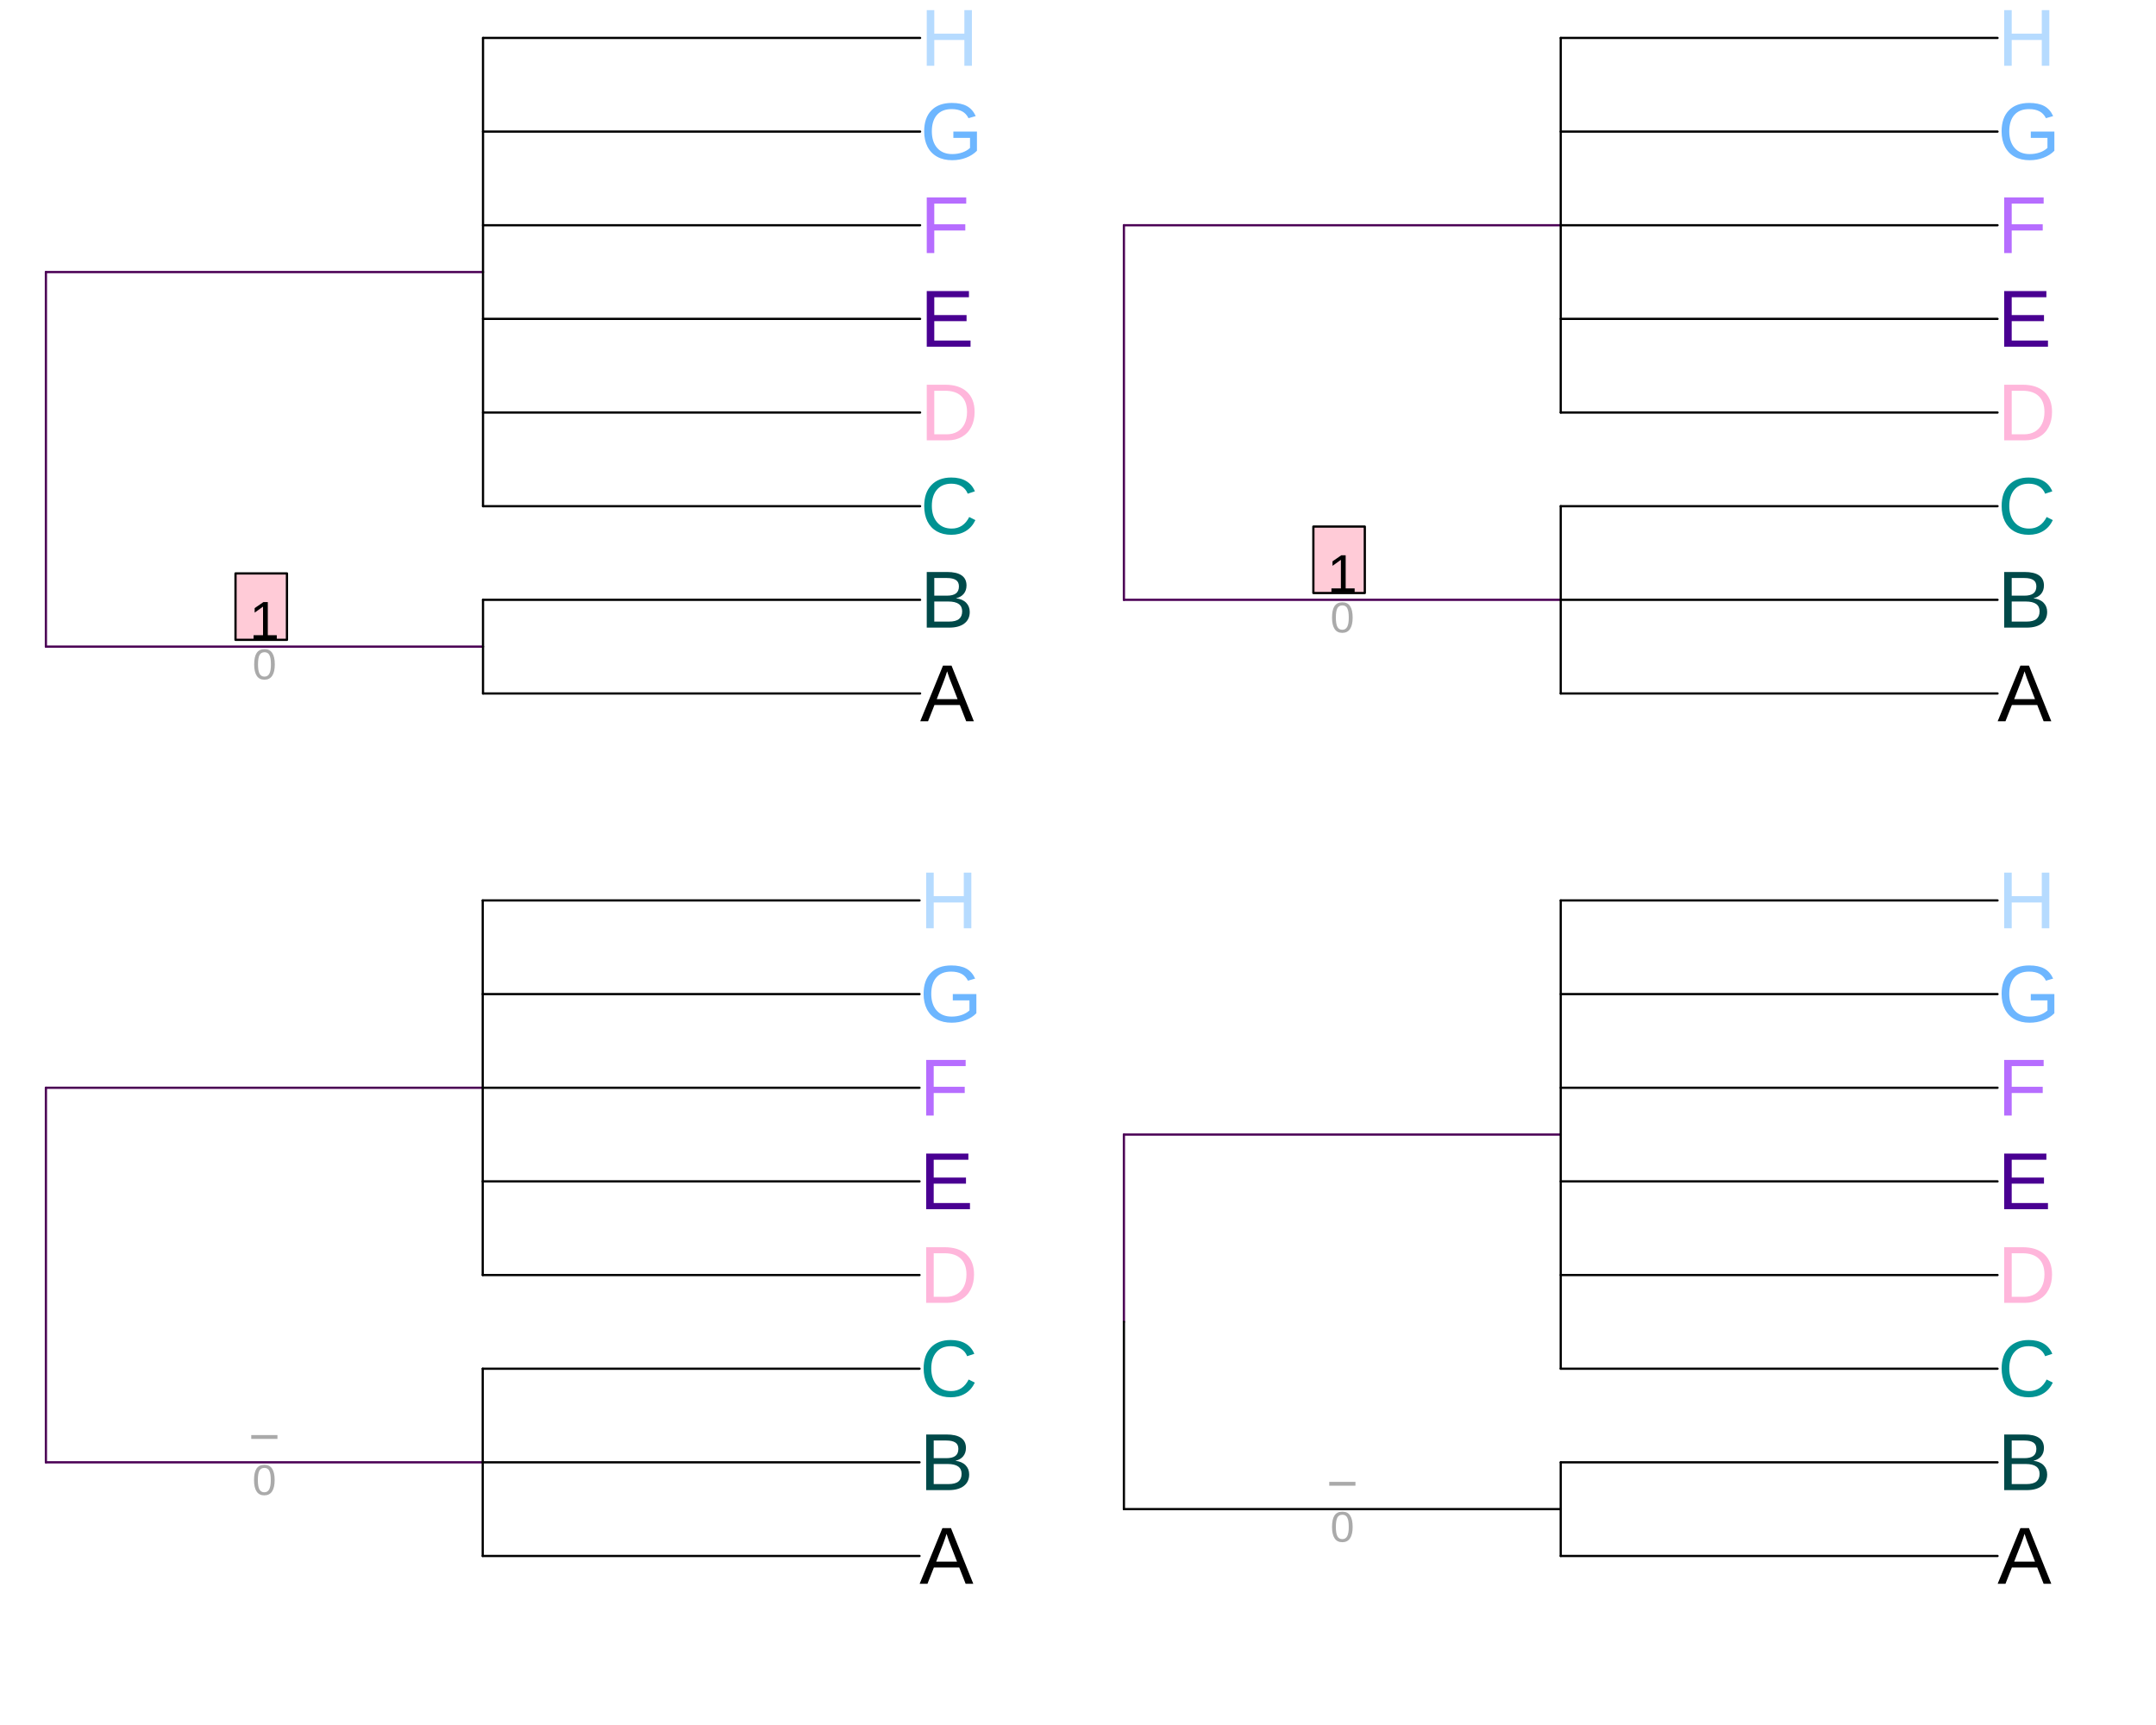
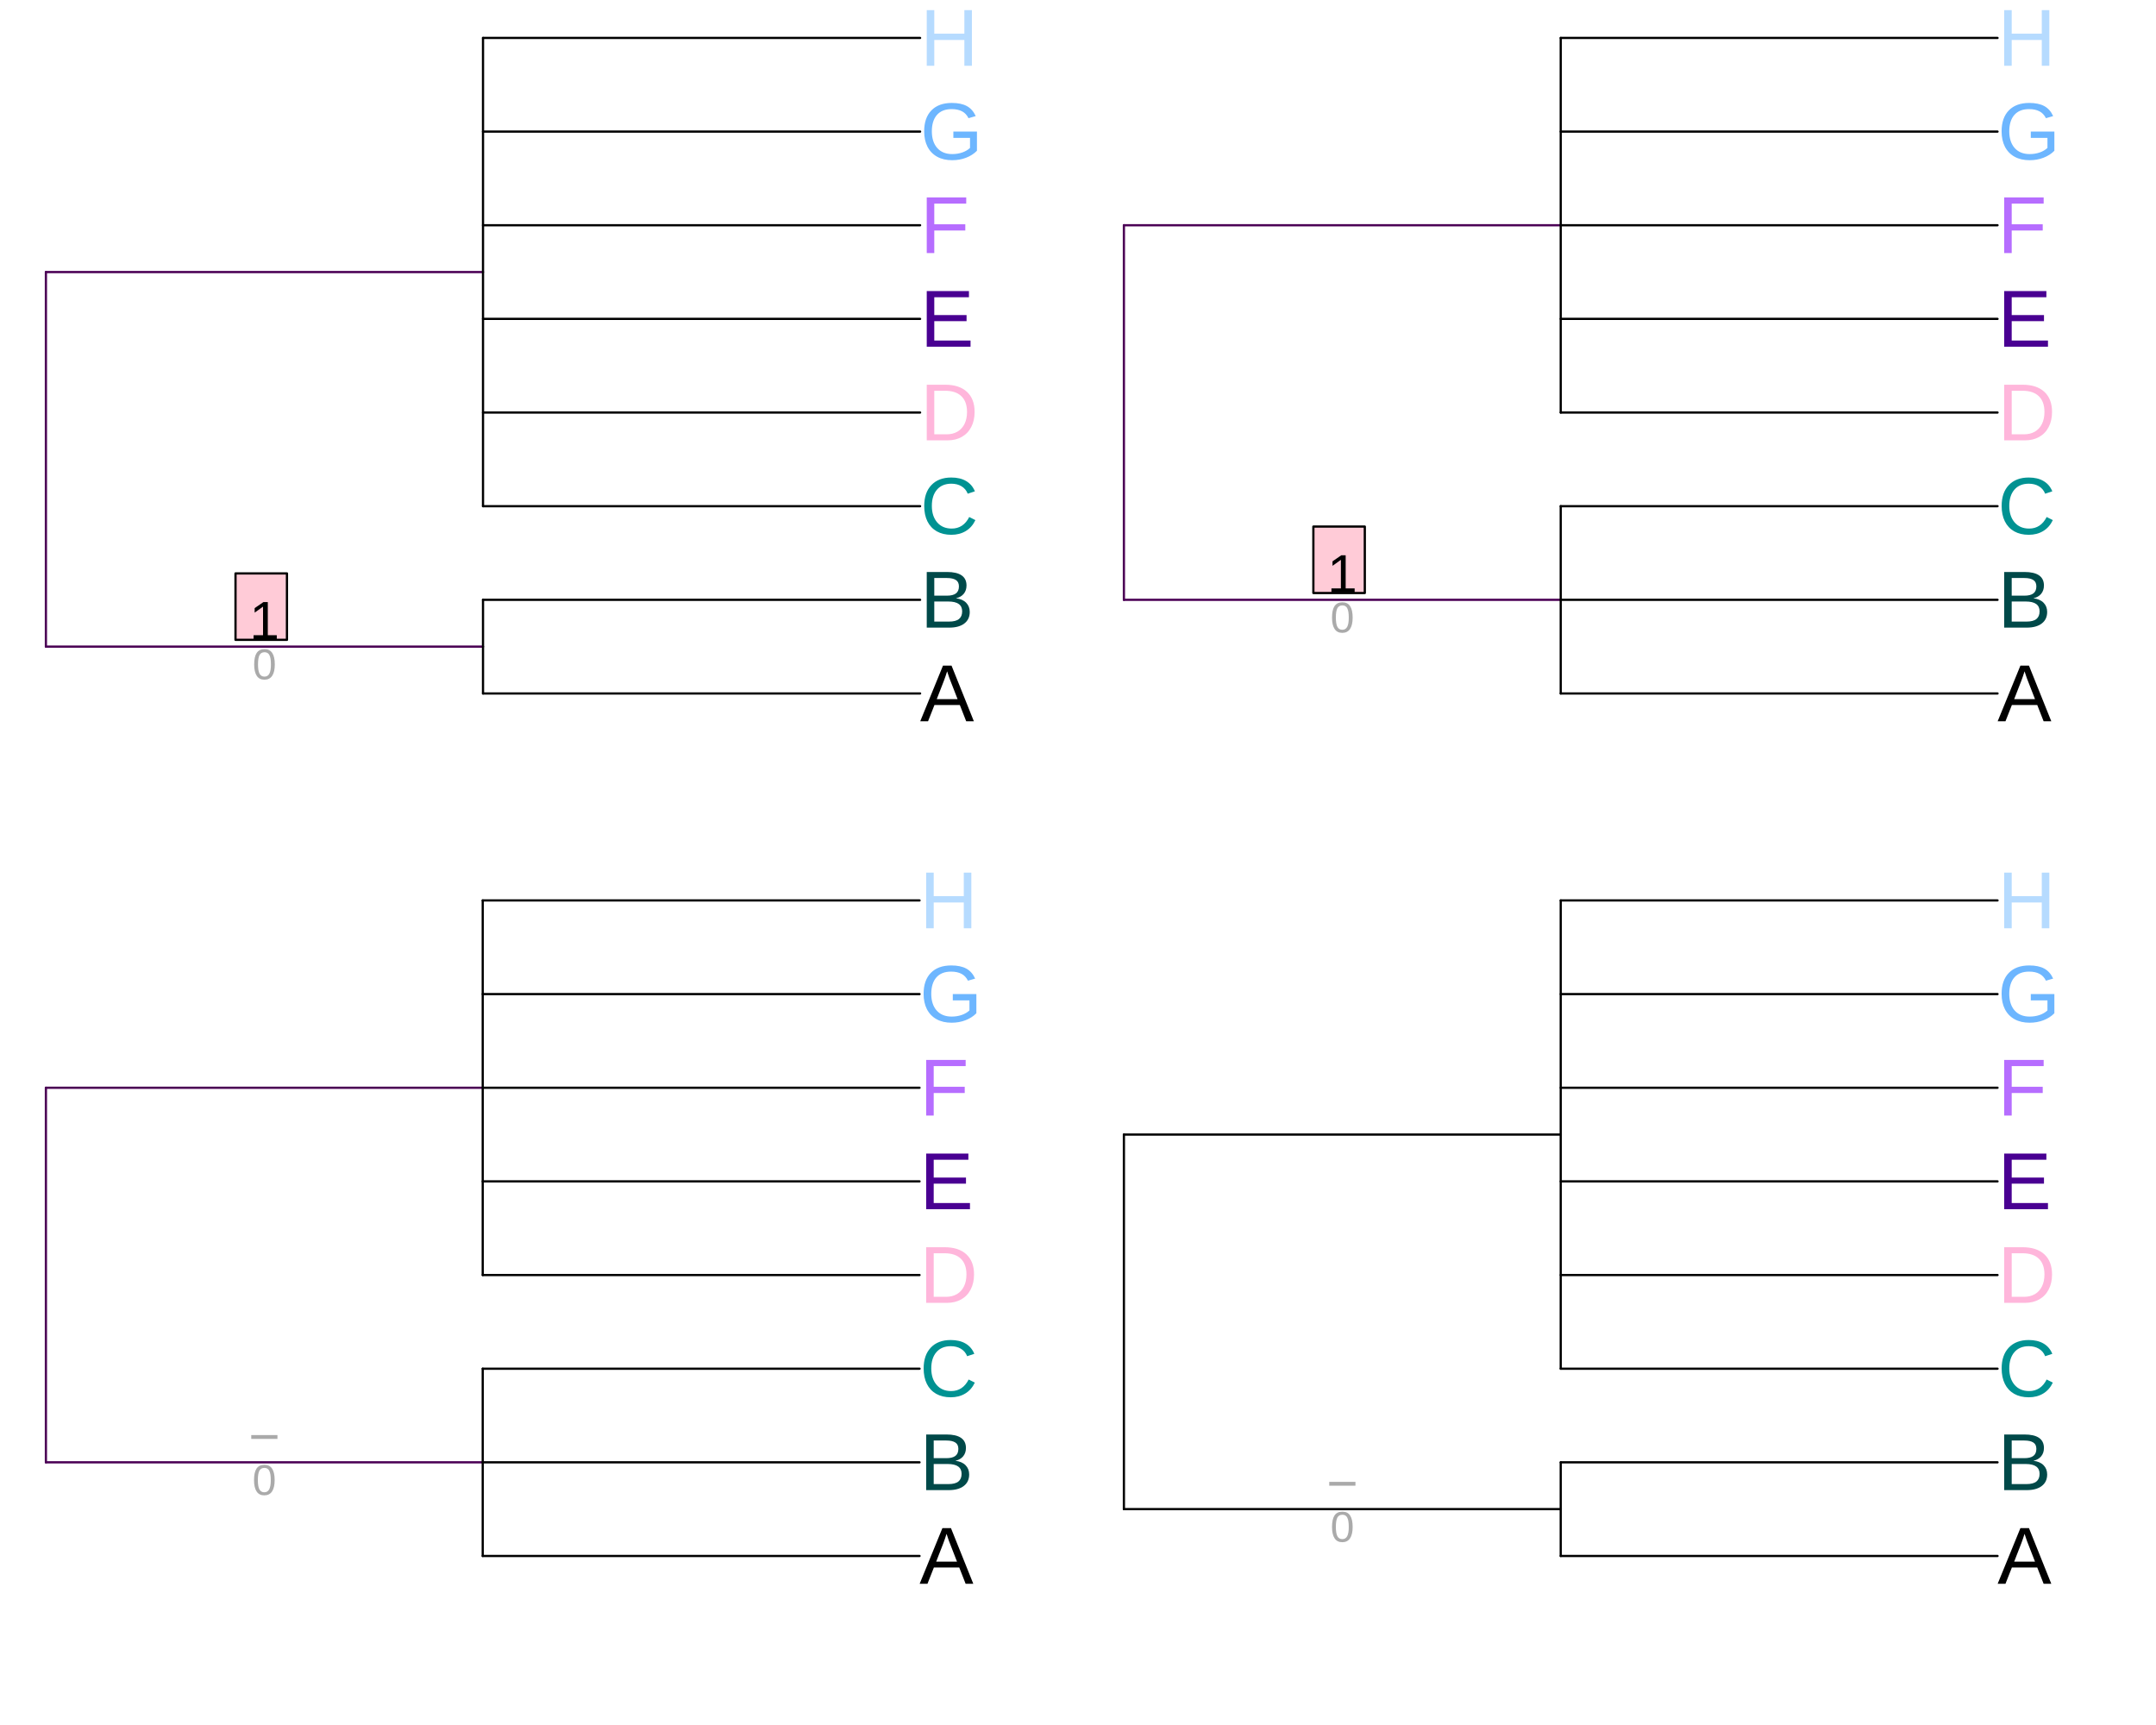
<svg xmlns="http://www.w3.org/2000/svg" viewBox="0 0 720.00 576.00">
  <defs>
    <style type="text/css">
    line, polyline, polygon, path, rect, circle {
      fill: none;
      stroke: #000000;
      stroke-linecap: round;
      stroke-linejoin: round;
      stroke-miterlimit: 10.00;
    }
  </style>
  </defs>
  <rect width="100%" height="100%" style="stroke: none; fill: #FFFFFF;" />
  <defs>
    <clipPath id="cpMC4wMHwzNjAuMDB8Mjg4LjAwfDAuMDA=">
      <rect x="0.00" y="0.00" width="360.00" height="288.00" />
    </clipPath>
  </defs>
  <defs>
    <clipPath id="cpMi4xNnwzNTcuODR8Mjg1Ljg0fDIuMTY=">
      <rect x="2.16" y="2.16" width="355.68" height="283.68" />
    </clipPath>
  </defs>
  <line x1="15.33" y1="215.92" x2="161.30" y2="215.92" style="stroke-width: 0.75; stroke: #4B0055;" clip-path="url(#cpMi4xNnwzNTcuODR8Mjg1Ljg0fDIuMTY=)" />
  <line x1="161.30" y1="231.56" x2="307.27" y2="231.56" style="stroke-width: 0.75;" clip-path="url(#cpMi4xNnwzNTcuODR8Mjg1Ljg0fDIuMTY=)" />
  <line x1="161.30" y1="200.29" x2="307.27" y2="200.29" style="stroke-width: 0.75;" clip-path="url(#cpMi4xNnwzNTcuODR8Mjg1Ljg0fDIuMTY=)" />
  <line x1="15.33" y1="90.84" x2="161.30" y2="90.84" style="stroke-width: 0.75; stroke: #4B0055;" clip-path="url(#cpMi4xNnwzNTcuODR8Mjg1Ljg0fDIuMTY=)" />
  <line x1="161.30" y1="169.02" x2="307.27" y2="169.02" style="stroke-width: 0.75;" clip-path="url(#cpMi4xNnwzNTcuODR8Mjg1Ljg0fDIuMTY=)" />
  <line x1="161.30" y1="137.75" x2="307.27" y2="137.75" style="stroke-width: 0.75;" clip-path="url(#cpMi4xNnwzNTcuODR8Mjg1Ljg0fDIuMTY=)" />
  <line x1="161.30" y1="106.48" x2="307.27" y2="106.48" style="stroke-width: 0.75;" clip-path="url(#cpMi4xNnwzNTcuODR8Mjg1Ljg0fDIuMTY=)" />
  <line x1="161.30" y1="75.21" x2="307.27" y2="75.21" style="stroke-width: 0.75;" clip-path="url(#cpMi4xNnwzNTcuODR8Mjg1Ljg0fDIuMTY=)" />
  <line x1="161.30" y1="43.94" x2="307.27" y2="43.94" style="stroke-width: 0.75;" clip-path="url(#cpMi4xNnwzNTcuODR8Mjg1Ljg0fDIuMTY=)" />
  <line x1="161.30" y1="12.67" x2="307.27" y2="12.67" style="stroke-width: 0.75;" clip-path="url(#cpMi4xNnwzNTcuODR8Mjg1Ljg0fDIuMTY=)" />
  <line x1="15.33" y1="215.92" x2="15.33" y2="90.84" style="stroke-width: 0.75; stroke: #4B0055;" clip-path="url(#cpMi4xNnwzNTcuODR8Mjg1Ljg0fDIuMTY=)" />
  <line x1="161.30" y1="231.56" x2="161.30" y2="200.29" style="stroke-width: 0.75;" clip-path="url(#cpMi4xNnwzNTcuODR8Mjg1Ljg0fDIuMTY=)" />
  <line x1="161.30" y1="169.02" x2="161.30" y2="12.67" style="stroke-width: 0.75;" clip-path="url(#cpMi4xNnwzNTcuODR8Mjg1Ljg0fDIuMTY=)" />
  <g clip-path="url(#cpMi4xNnwzNTcuODR8Mjg1Ljg0fDIuMTY=)">
    <text x="307.27" y="240.84" style="font-size: 27.00px; font-family: Liberation Sans;" textLength="18.02px" lengthAdjust="spacingAndGlyphs">A</text>
  </g>
  <g clip-path="url(#cpMi4xNnwzNTcuODR8Mjg1Ljg0fDIuMTY=)">
    <text x="307.27" y="209.57" style="font-size: 27.00px; fill: #004949; font-family: Liberation Sans;" textLength="18.02px" lengthAdjust="spacingAndGlyphs">B</text>
  </g>
  <g clip-path="url(#cpMi4xNnwzNTcuODR8Mjg1Ljg0fDIuMTY=)">
    <text x="307.27" y="178.31" style="font-size: 27.00px; fill: #009292; font-family: Liberation Sans;" textLength="19.50px" lengthAdjust="spacingAndGlyphs">C</text>
  </g>
  <g clip-path="url(#cpMi4xNnwzNTcuODR8Mjg1Ljg0fDIuMTY=)">
    <text x="307.27" y="147.04" style="font-size: 27.00px; fill: #FFB6DB; font-family: Liberation Sans;" textLength="19.50px" lengthAdjust="spacingAndGlyphs">D</text>
  </g>
  <g clip-path="url(#cpMi4xNnwzNTcuODR8Mjg1Ljg0fDIuMTY=)">
    <text x="307.27" y="115.77" style="font-size: 27.00px; fill: #490092; font-family: Liberation Sans;" textLength="18.02px" lengthAdjust="spacingAndGlyphs">E</text>
  </g>
  <g clip-path="url(#cpMi4xNnwzNTcuODR8Mjg1Ljg0fDIuMTY=)">
    <text x="307.27" y="84.50" style="font-size: 27.00px; fill: #B66DFF; font-family: Liberation Sans;" textLength="16.50px" lengthAdjust="spacingAndGlyphs">F</text>
  </g>
  <g clip-path="url(#cpMi4xNnwzNTcuODR8Mjg1Ljg0fDIuMTY=)">
    <text x="307.27" y="53.23" style="font-size: 27.00px; fill: #6DB6FF; font-family: Liberation Sans;" textLength="21.00px" lengthAdjust="spacingAndGlyphs">G</text>
  </g>
  <g clip-path="url(#cpMi4xNnwzNTcuODR8Mjg1Ljg0fDIuMTY=)">
    <text x="307.27" y="21.96" style="font-size: 27.00px; fill: #B6DBFF; font-family: Liberation Sans;" textLength="19.50px" lengthAdjust="spacingAndGlyphs">H</text>
  </g>
  <rect x="78.65" y="191.47" width="17.18" height="22.18" style="stroke-width: 0.75; fill: #FFCBD7;" clip-path="url(#cpMi4xNnwzNTcuODR8Mjg1Ljg0fDIuMTY=)" />
  <g clip-path="url(#cpMi4xNnwzNTcuODR8Mjg1Ljg0fDIuMTY=)">
    <text x="83.31" y="213.44" style="font-size: 18.00px; font-family: Liberation Sans;" textLength="10.02px" lengthAdjust="spacingAndGlyphs">1</text>
  </g>
  <g clip-path="url(#cpMi4xNnwzNTcuODR8Mjg1Ljg0fDIuMTY=)">
    <text x="84.32" y="226.82" style="font-size: 14.40px; fill: #AAAAAA; font-family: Liberation Sans;" textLength="8.00px" lengthAdjust="spacingAndGlyphs">0</text>
  </g>
  <defs>
    <clipPath id="cpMzYyLjE2fDcxNy44NHwyODUuODR8Mi4xNg==">
      <rect x="362.16" y="2.16" width="355.68" height="283.68" />
    </clipPath>
  </defs>
  <defs>
    <clipPath id="cpMzYwLjAwfDcyMC4wMHwyODguMDB8MC4wMA==">
      <rect x="360.00" y="0.00" width="360.00" height="288.00" />
    </clipPath>
  </defs>
  <defs>
    <clipPath id="cpMzYyLjE2fDcxNy44NHwyODUuODR8Mi4xNg==">
      <rect x="362.16" y="2.16" width="355.68" height="283.68" />
    </clipPath>
  </defs>
  <line x1="375.33" y1="200.29" x2="521.21" y2="200.29" style="stroke-width: 0.75; stroke: #4B0055;" clip-path="url(#cpMzYyLjE2fDcxNy44NHwyODUuODR8Mi4xNg==)" />
  <line x1="521.21" y1="231.56" x2="667.08" y2="231.56" style="stroke-width: 0.75;" clip-path="url(#cpMzYyLjE2fDcxNy44NHwyODUuODR8Mi4xNg==)" />
  <line x1="521.21" y1="200.29" x2="667.08" y2="200.29" style="stroke-width: 0.75;" clip-path="url(#cpMzYyLjE2fDcxNy44NHwyODUuODR8Mi4xNg==)" />
  <line x1="521.21" y1="169.02" x2="667.08" y2="169.02" style="stroke-width: 0.75;" clip-path="url(#cpMzYyLjE2fDcxNy44NHwyODUuODR8Mi4xNg==)" />
  <line x1="375.33" y1="75.21" x2="521.21" y2="75.21" style="stroke-width: 0.75; stroke: #4B0055;" clip-path="url(#cpMzYyLjE2fDcxNy44NHwyODUuODR8Mi4xNg==)" />
  <line x1="521.21" y1="137.75" x2="667.08" y2="137.75" style="stroke-width: 0.75;" clip-path="url(#cpMzYyLjE2fDcxNy44NHwyODUuODR8Mi4xNg==)" />
  <line x1="521.21" y1="106.48" x2="667.08" y2="106.48" style="stroke-width: 0.75;" clip-path="url(#cpMzYyLjE2fDcxNy44NHwyODUuODR8Mi4xNg==)" />
  <line x1="521.21" y1="75.21" x2="667.08" y2="75.21" style="stroke-width: 0.75;" clip-path="url(#cpMzYyLjE2fDcxNy44NHwyODUuODR8Mi4xNg==)" />
  <line x1="521.21" y1="43.94" x2="667.08" y2="43.94" style="stroke-width: 0.75;" clip-path="url(#cpMzYyLjE2fDcxNy44NHwyODUuODR8Mi4xNg==)" />
  <line x1="521.21" y1="12.67" x2="667.08" y2="12.67" style="stroke-width: 0.75;" clip-path="url(#cpMzYyLjE2fDcxNy44NHwyODUuODR8Mi4xNg==)" />
  <line x1="375.33" y1="200.29" x2="375.33" y2="75.21" style="stroke-width: 0.75; stroke: #4B0055;" clip-path="url(#cpMzYyLjE2fDcxNy44NHwyODUuODR8Mi4xNg==)" />
  <line x1="521.21" y1="231.56" x2="521.21" y2="169.02" style="stroke-width: 0.75;" clip-path="url(#cpMzYyLjE2fDcxNy44NHwyODUuODR8Mi4xNg==)" />
  <line x1="521.21" y1="137.75" x2="521.21" y2="12.67" style="stroke-width: 0.75;" clip-path="url(#cpMzYyLjE2fDcxNy44NHwyODUuODR8Mi4xNg==)" />
  <g clip-path="url(#cpMzYyLjE2fDcxNy44NHwyODUuODR8Mi4xNg==)">
    <text x="667.08" y="240.84" style="font-size: 27.00px; font-family: Liberation Sans;" textLength="18.02px" lengthAdjust="spacingAndGlyphs">A</text>
  </g>
  <g clip-path="url(#cpMzYyLjE2fDcxNy44NHwyODUuODR8Mi4xNg==)">
    <text x="667.08" y="209.57" style="font-size: 27.00px; fill: #004949; font-family: Liberation Sans;" textLength="18.02px" lengthAdjust="spacingAndGlyphs">B</text>
  </g>
  <g clip-path="url(#cpMzYyLjE2fDcxNy44NHwyODUuODR8Mi4xNg==)">
    <text x="667.08" y="178.31" style="font-size: 27.00px; fill: #009292; font-family: Liberation Sans;" textLength="19.50px" lengthAdjust="spacingAndGlyphs">C</text>
  </g>
  <g clip-path="url(#cpMzYyLjE2fDcxNy44NHwyODUuODR8Mi4xNg==)">
    <text x="667.08" y="147.04" style="font-size: 27.00px; fill: #FFB6DB; font-family: Liberation Sans;" textLength="19.50px" lengthAdjust="spacingAndGlyphs">D</text>
  </g>
  <g clip-path="url(#cpMzYyLjE2fDcxNy44NHwyODUuODR8Mi4xNg==)">
    <text x="667.08" y="115.77" style="font-size: 27.00px; fill: #490092; font-family: Liberation Sans;" textLength="18.02px" lengthAdjust="spacingAndGlyphs">E</text>
  </g>
  <g clip-path="url(#cpMzYyLjE2fDcxNy44NHwyODUuODR8Mi4xNg==)">
    <text x="667.08" y="84.50" style="font-size: 27.00px; fill: #B66DFF; font-family: Liberation Sans;" textLength="16.50px" lengthAdjust="spacingAndGlyphs">F</text>
  </g>
  <g clip-path="url(#cpMzYyLjE2fDcxNy44NHwyODUuODR8Mi4xNg==)">
    <text x="667.08" y="53.23" style="font-size: 27.00px; fill: #6DB6FF; font-family: Liberation Sans;" textLength="21.00px" lengthAdjust="spacingAndGlyphs">G</text>
  </g>
  <g clip-path="url(#cpMzYyLjE2fDcxNy44NHwyODUuODR8Mi4xNg==)">
    <text x="667.08" y="21.96" style="font-size: 27.00px; fill: #B6DBFF; font-family: Liberation Sans;" textLength="19.50px" lengthAdjust="spacingAndGlyphs">H</text>
  </g>
  <rect x="438.60" y="175.83" width="17.18" height="22.18" style="stroke-width: 0.75; fill: #FFCBD7;" clip-path="url(#cpMzYyLjE2fDcxNy44NHwyODUuODR8Mi4xNg==)" />
  <g clip-path="url(#cpMzYyLjE2fDcxNy44NHwyODUuODR8Mi4xNg==)">
    <text x="443.26" y="197.81" style="font-size: 18.00px; font-family: Liberation Sans;" textLength="10.02px" lengthAdjust="spacingAndGlyphs">1</text>
  </g>
  <g clip-path="url(#cpMzYyLjE2fDcxNy44NHwyODUuODR8Mi4xNg==)">
    <text x="444.27" y="211.18" style="font-size: 14.40px; fill: #AAAAAA; font-family: Liberation Sans;" textLength="8.00px" lengthAdjust="spacingAndGlyphs">0</text>
  </g>
  <defs>
    <clipPath id="cpMi4xNnwzNTcuODR8NTczLjg0fDI5MC4xNg==">
      <rect x="2.16" y="290.16" width="355.68" height="283.68" />
    </clipPath>
  </defs>
  <defs>
    <clipPath id="cpMC4wMHwzNjAuMDB8NTc2LjAwfDI4OC4wMA==">
      <rect x="0.00" y="288.00" width="360.00" height="288.00" />
    </clipPath>
  </defs>
  <defs>
    <clipPath id="cpMi4xNnwzNTcuODR8NTczLjg0fDI5MC4xNg==">
      <rect x="2.16" y="290.16" width="355.68" height="283.68" />
    </clipPath>
  </defs>
  <line x1="15.33" y1="488.29" x2="161.21" y2="488.29" style="stroke-width: 0.75; stroke: #4B0055;" clip-path="url(#cpMi4xNnwzNTcuODR8NTczLjg0fDI5MC4xNg==)" />
  <line x1="161.21" y1="519.56" x2="307.08" y2="519.56" style="stroke-width: 0.75;" clip-path="url(#cpMi4xNnwzNTcuODR8NTczLjg0fDI5MC4xNg==)" />
  <line x1="161.21" y1="488.29" x2="307.08" y2="488.29" style="stroke-width: 0.75;" clip-path="url(#cpMi4xNnwzNTcuODR8NTczLjg0fDI5MC4xNg==)" />
  <line x1="161.21" y1="457.02" x2="307.08" y2="457.02" style="stroke-width: 0.75;" clip-path="url(#cpMi4xNnwzNTcuODR8NTczLjg0fDI5MC4xNg==)" />
  <line x1="15.33" y1="363.21" x2="161.21" y2="363.21" style="stroke-width: 0.75; stroke: #4B0055;" clip-path="url(#cpMi4xNnwzNTcuODR8NTczLjg0fDI5MC4xNg==)" />
  <line x1="161.21" y1="425.75" x2="307.08" y2="425.75" style="stroke-width: 0.75;" clip-path="url(#cpMi4xNnwzNTcuODR8NTczLjg0fDI5MC4xNg==)" />
  <line x1="161.21" y1="394.48" x2="307.08" y2="394.48" style="stroke-width: 0.75;" clip-path="url(#cpMi4xNnwzNTcuODR8NTczLjg0fDI5MC4xNg==)" />
  <line x1="161.21" y1="363.21" x2="307.08" y2="363.21" style="stroke-width: 0.75;" clip-path="url(#cpMi4xNnwzNTcuODR8NTczLjg0fDI5MC4xNg==)" />
  <line x1="161.21" y1="331.94" x2="307.08" y2="331.94" style="stroke-width: 0.75;" clip-path="url(#cpMi4xNnwzNTcuODR8NTczLjg0fDI5MC4xNg==)" />
  <line x1="161.21" y1="300.67" x2="307.08" y2="300.67" style="stroke-width: 0.75;" clip-path="url(#cpMi4xNnwzNTcuODR8NTczLjg0fDI5MC4xNg==)" />
  <line x1="15.33" y1="488.29" x2="15.33" y2="363.21" style="stroke-width: 0.75; stroke: #4B0055;" clip-path="url(#cpMi4xNnwzNTcuODR8NTczLjg0fDI5MC4xNg==)" />
  <line x1="161.21" y1="519.56" x2="161.21" y2="457.02" style="stroke-width: 0.75;" clip-path="url(#cpMi4xNnwzNTcuODR8NTczLjg0fDI5MC4xNg==)" />
  <line x1="161.21" y1="425.75" x2="161.21" y2="300.67" style="stroke-width: 0.75;" clip-path="url(#cpMi4xNnwzNTcuODR8NTczLjg0fDI5MC4xNg==)" />
  <g clip-path="url(#cpMi4xNnwzNTcuODR8NTczLjg0fDI5MC4xNg==)">
    <text x="307.08" y="528.84" style="font-size: 27.00px; font-family: Liberation Sans;" textLength="18.02px" lengthAdjust="spacingAndGlyphs">A</text>
  </g>
  <g clip-path="url(#cpMi4xNnwzNTcuODR8NTczLjg0fDI5MC4xNg==)">
    <text x="307.08" y="497.57" style="font-size: 27.00px; fill: #004949; font-family: Liberation Sans;" textLength="18.02px" lengthAdjust="spacingAndGlyphs">B</text>
  </g>
  <g clip-path="url(#cpMi4xNnwzNTcuODR8NTczLjg0fDI5MC4xNg==)">
    <text x="307.08" y="466.31" style="font-size: 27.00px; fill: #009292; font-family: Liberation Sans;" textLength="19.50px" lengthAdjust="spacingAndGlyphs">C</text>
  </g>
  <g clip-path="url(#cpMi4xNnwzNTcuODR8NTczLjg0fDI5MC4xNg==)">
    <text x="307.08" y="435.04" style="font-size: 27.00px; fill: #FFB6DB; font-family: Liberation Sans;" textLength="19.50px" lengthAdjust="spacingAndGlyphs">D</text>
  </g>
  <g clip-path="url(#cpMi4xNnwzNTcuODR8NTczLjg0fDI5MC4xNg==)">
    <text x="307.08" y="403.77" style="font-size: 27.00px; fill: #490092; font-family: Liberation Sans;" textLength="18.02px" lengthAdjust="spacingAndGlyphs">E</text>
  </g>
  <g clip-path="url(#cpMi4xNnwzNTcuODR8NTczLjg0fDI5MC4xNg==)">
    <text x="307.08" y="372.50" style="font-size: 27.00px; fill: #B66DFF; font-family: Liberation Sans;" textLength="16.50px" lengthAdjust="spacingAndGlyphs">F</text>
  </g>
  <g clip-path="url(#cpMi4xNnwzNTcuODR8NTczLjg0fDI5MC4xNg==)">
    <text x="307.08" y="341.23" style="font-size: 27.00px; fill: #6DB6FF; font-family: Liberation Sans;" textLength="21.00px" lengthAdjust="spacingAndGlyphs">G</text>
  </g>
  <g clip-path="url(#cpMi4xNnwzNTcuODR8NTczLjg0fDI5MC4xNg==)">
    <text x="307.08" y="309.96" style="font-size: 27.00px; fill: #B6DBFF; font-family: Liberation Sans;" textLength="19.50px" lengthAdjust="spacingAndGlyphs">H</text>
  </g>
  <g clip-path="url(#cpMi4xNnwzNTcuODR8NTczLjg0fDI5MC4xNg==)">
    <text x="83.01" y="485.81" style="font-size: 18.00px; fill: #AAAAAA; font-family: Liberation Sans;" textLength="10.52px" lengthAdjust="spacingAndGlyphs">−</text>
  </g>
  <g clip-path="url(#cpMi4xNnwzNTcuODR8NTczLjg0fDI5MC4xNg==)">
    <text x="84.27" y="499.18" style="font-size: 14.40px; fill: #AAAAAA; font-family: Liberation Sans;" textLength="8.00px" lengthAdjust="spacingAndGlyphs">0</text>
  </g>
  <defs>
    <clipPath id="cpMzYyLjE2fDcxNy44NHw1NzMuODR8MjkwLjE2">
      <rect x="362.16" y="290.16" width="355.68" height="283.68" />
    </clipPath>
  </defs>
  <defs>
    <clipPath id="cpMzYwLjAwfDcyMC4wMHw1NzYuMDB8Mjg4LjAw">
      <rect x="360.00" y="288.00" width="360.00" height="288.00" />
    </clipPath>
  </defs>
  <defs>
    <clipPath id="cpMzYyLjE2fDcxNy44NHw1NzMuODR8MjkwLjE2">
      <rect x="362.16" y="290.16" width="355.68" height="283.68" />
    </clipPath>
  </defs>
  <line x1="375.33" y1="503.92" x2="521.21" y2="503.92" style="stroke-width: 0.75;" clip-path="url(#cpMzYyLjE2fDcxNy44NHw1NzMuODR8MjkwLjE2)" />
  <line x1="521.21" y1="519.56" x2="667.08" y2="519.56" style="stroke-width: 0.75;" clip-path="url(#cpMzYyLjE2fDcxNy44NHw1NzMuODR8MjkwLjE2)" />
  <line x1="521.21" y1="488.29" x2="667.08" y2="488.29" style="stroke-width: 0.75;" clip-path="url(#cpMzYyLjE2fDcxNy44NHw1NzMuODR8MjkwLjE2)" />
-   <line x1="375.33" y1="378.84" x2="521.21" y2="378.84" style="stroke-width: 0.75; stroke: #4B0055;" clip-path="url(#cpMzYyLjE2fDcxNy44NHw1NzMuODR8MjkwLjE2)" />
+   <line x1="375.33" y1="378.84" x2="521.21" y2="378.84" style="stroke-width: 0.75;" clip-path="url(#cpMzYyLjE2fDcxNy44NHw1NzMuODR8MjkwLjE2)" />
  <line x1="521.21" y1="457.02" x2="667.08" y2="457.02" style="stroke-width: 0.75;" clip-path="url(#cpMzYyLjE2fDcxNy44NHw1NzMuODR8MjkwLjE2)" />
  <line x1="521.21" y1="425.75" x2="667.08" y2="425.75" style="stroke-width: 0.75;" clip-path="url(#cpMzYyLjE2fDcxNy44NHw1NzMuODR8MjkwLjE2)" />
  <line x1="521.21" y1="394.48" x2="667.08" y2="394.48" style="stroke-width: 0.75;" clip-path="url(#cpMzYyLjE2fDcxNy44NHw1NzMuODR8MjkwLjE2)" />
  <line x1="521.21" y1="363.21" x2="667.08" y2="363.21" style="stroke-width: 0.75;" clip-path="url(#cpMzYyLjE2fDcxNy44NHw1NzMuODR8MjkwLjE2)" />
  <line x1="521.21" y1="331.94" x2="667.08" y2="331.94" style="stroke-width: 0.75;" clip-path="url(#cpMzYyLjE2fDcxNy44NHw1NzMuODR8MjkwLjE2)" />
  <line x1="521.21" y1="300.67" x2="667.08" y2="300.67" style="stroke-width: 0.75;" clip-path="url(#cpMzYyLjE2fDcxNy44NHw1NzMuODR8MjkwLjE2)" />
-   <line x1="375.33" y1="441.38" x2="375.33" y2="378.84" style="stroke-width: 0.75; stroke: #4B0055;" clip-path="url(#cpMzYyLjE2fDcxNy44NHw1NzMuODR8MjkwLjE2)" />
+   <line x1="375.33" y1="503.92" x2="375.33" y2="378.84" style="stroke-width: 0.75;" clip-path="url(#cpMzYyLjE2fDcxNy44NHw1NzMuODR8MjkwLjE2)" />
  <line x1="521.21" y1="519.56" x2="521.21" y2="488.29" style="stroke-width: 0.75;" clip-path="url(#cpMzYyLjE2fDcxNy44NHw1NzMuODR8MjkwLjE2)" />
  <line x1="521.21" y1="457.02" x2="521.21" y2="300.67" style="stroke-width: 0.75;" clip-path="url(#cpMzYyLjE2fDcxNy44NHw1NzMuODR8MjkwLjE2)" />
-   <line x1="375.33" y1="503.92" x2="375.33" y2="441.38" style="stroke-width: 0.75;" clip-path="url(#cpMzYyLjE2fDcxNy44NHw1NzMuODR8MjkwLjE2)" />
  <g clip-path="url(#cpMzYyLjE2fDcxNy44NHw1NzMuODR8MjkwLjE2)">
    <text x="667.08" y="528.84" style="font-size: 27.00px; font-family: Liberation Sans;" textLength="18.02px" lengthAdjust="spacingAndGlyphs">A</text>
  </g>
  <g clip-path="url(#cpMzYyLjE2fDcxNy44NHw1NzMuODR8MjkwLjE2)">
    <text x="667.08" y="497.57" style="font-size: 27.00px; fill: #004949; font-family: Liberation Sans;" textLength="18.02px" lengthAdjust="spacingAndGlyphs">B</text>
  </g>
  <g clip-path="url(#cpMzYyLjE2fDcxNy44NHw1NzMuODR8MjkwLjE2)">
    <text x="667.08" y="466.31" style="font-size: 27.00px; fill: #009292; font-family: Liberation Sans;" textLength="19.50px" lengthAdjust="spacingAndGlyphs">C</text>
  </g>
  <g clip-path="url(#cpMzYyLjE2fDcxNy44NHw1NzMuODR8MjkwLjE2)">
    <text x="667.08" y="435.04" style="font-size: 27.00px; fill: #FFB6DB; font-family: Liberation Sans;" textLength="19.50px" lengthAdjust="spacingAndGlyphs">D</text>
  </g>
  <g clip-path="url(#cpMzYyLjE2fDcxNy44NHw1NzMuODR8MjkwLjE2)">
    <text x="667.08" y="403.77" style="font-size: 27.00px; fill: #490092; font-family: Liberation Sans;" textLength="18.02px" lengthAdjust="spacingAndGlyphs">E</text>
  </g>
  <g clip-path="url(#cpMzYyLjE2fDcxNy44NHw1NzMuODR8MjkwLjE2)">
    <text x="667.08" y="372.50" style="font-size: 27.00px; fill: #B66DFF; font-family: Liberation Sans;" textLength="16.50px" lengthAdjust="spacingAndGlyphs">F</text>
  </g>
  <g clip-path="url(#cpMzYyLjE2fDcxNy44NHw1NzMuODR8MjkwLjE2)">
    <text x="667.08" y="341.23" style="font-size: 27.00px; fill: #6DB6FF; font-family: Liberation Sans;" textLength="21.00px" lengthAdjust="spacingAndGlyphs">G</text>
  </g>
  <g clip-path="url(#cpMzYyLjE2fDcxNy44NHw1NzMuODR8MjkwLjE2)">
    <text x="667.08" y="309.96" style="font-size: 27.00px; fill: #B6DBFF; font-family: Liberation Sans;" textLength="19.50px" lengthAdjust="spacingAndGlyphs">H</text>
  </g>
  <g clip-path="url(#cpMzYyLjE2fDcxNy44NHw1NzMuODR8MjkwLjE2)">
    <text x="443.01" y="501.44" style="font-size: 18.00px; fill: #AAAAAA; font-family: Liberation Sans;" textLength="10.52px" lengthAdjust="spacingAndGlyphs">−</text>
  </g>
  <g clip-path="url(#cpMzYyLjE2fDcxNy44NHw1NzMuODR8MjkwLjE2)">
    <text x="444.27" y="514.82" style="font-size: 14.40px; fill: #AAAAAA; font-family: Liberation Sans;" textLength="8.00px" lengthAdjust="spacingAndGlyphs">0</text>
  </g>
</svg>
